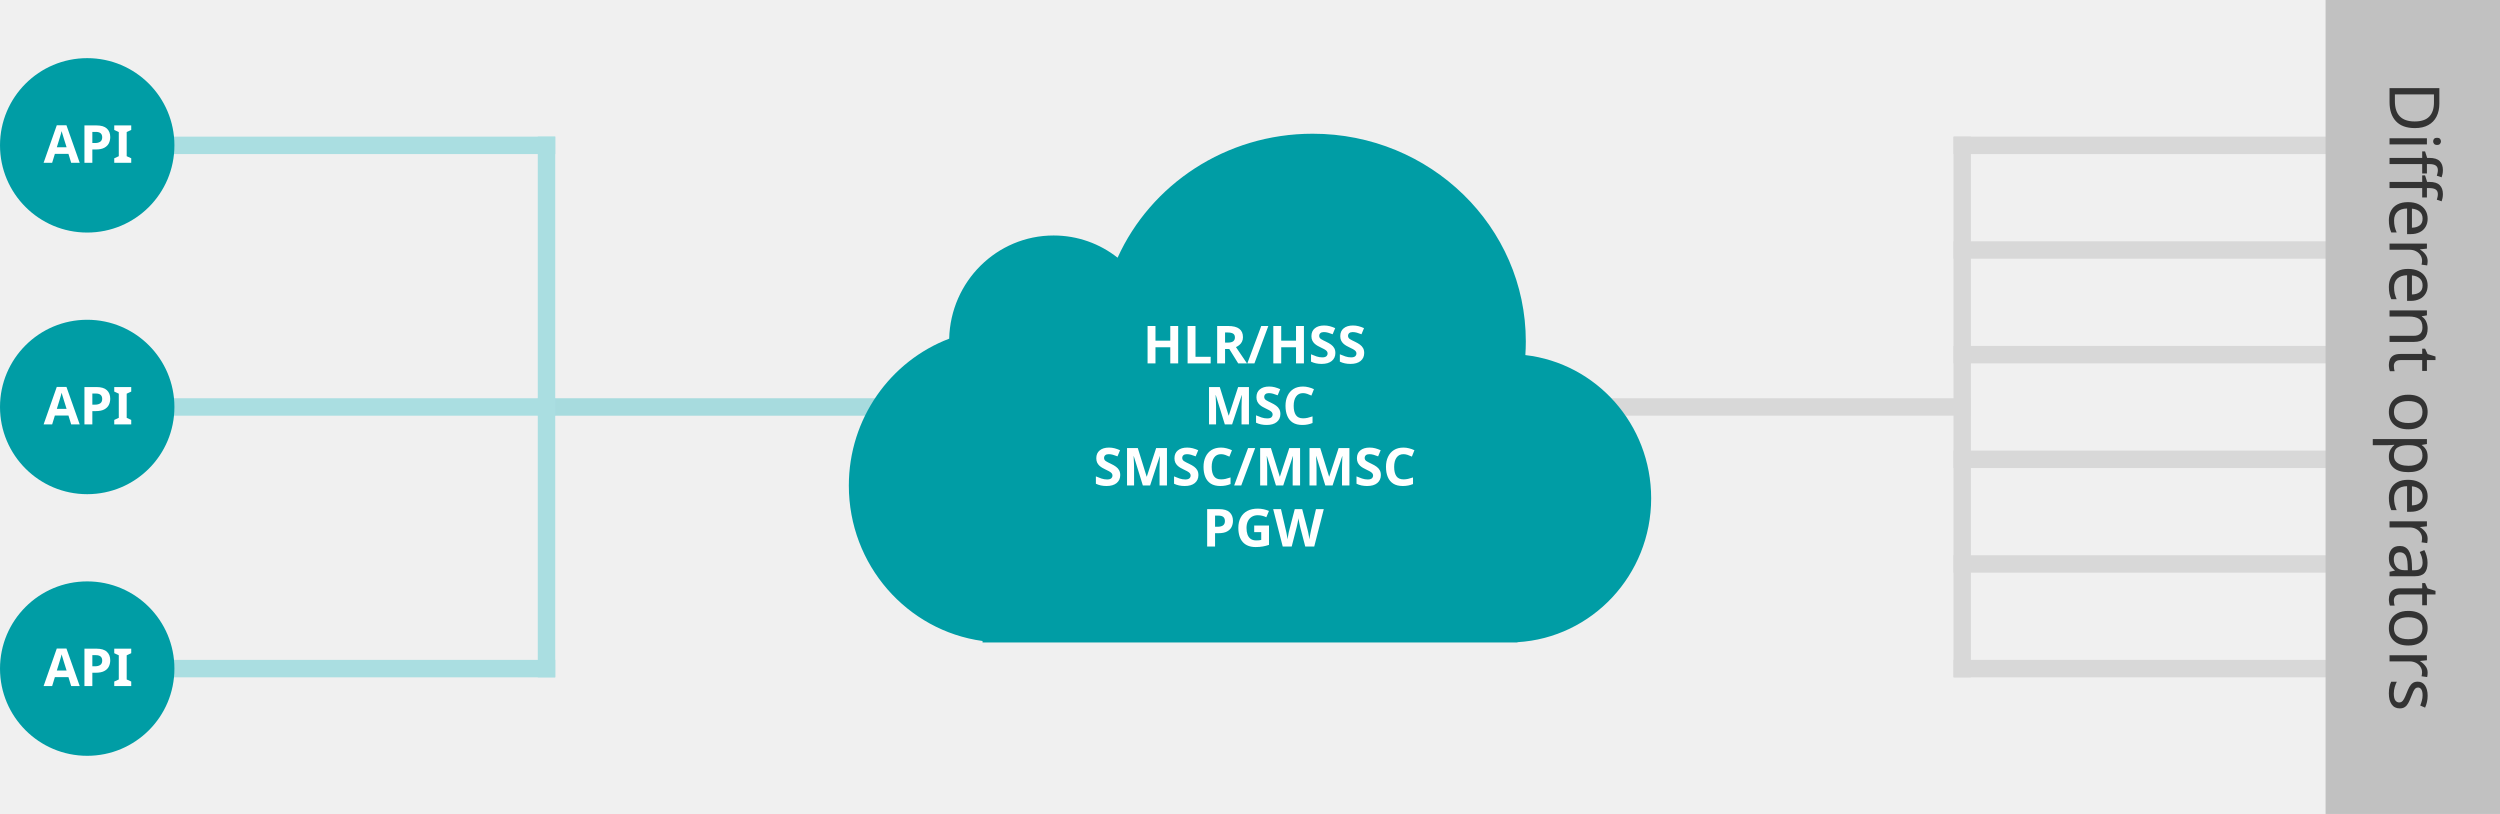
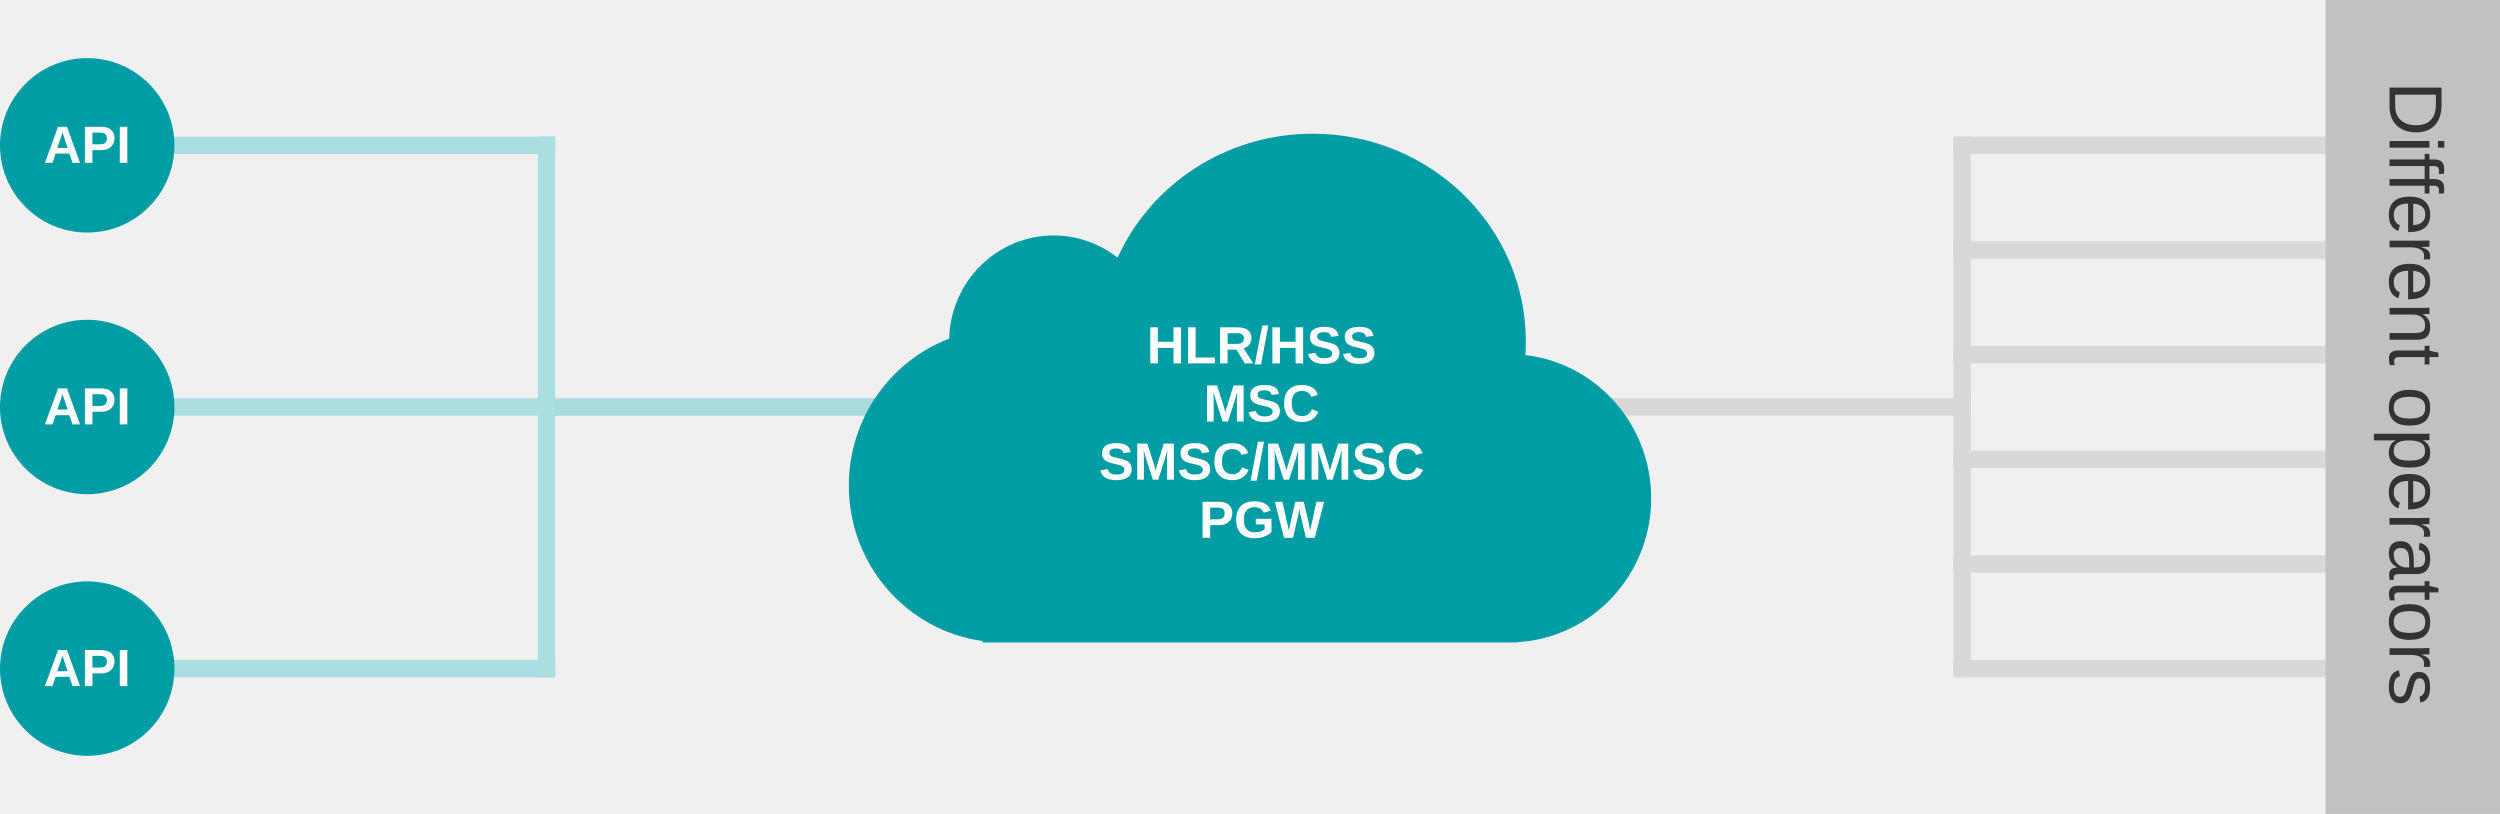
<svg xmlns="http://www.w3.org/2000/svg" width="860px" height="280px" viewBox="0 0 860 280" version="1.1">
  <defs />
  <g id="bigass-illustration-" stroke="none" stroke-width="1" fill="none" fill-rule="evenodd">
    <g id="concept-sketch">
      <rect id="Rectangle-3" fill-opacity="0.787" fill="#93D5D9" x="185" y="137" width="150" height="6" />
      <rect id="Rectangle-3" fill="#D8D8D8" x="528" y="137" width="150" height="6" />
      <rect id="Rectangle-3" fill="#D8D8D8" x="672" y="47" width="130" height="6" />
      <rect id="Rectangle-3-Copy-6" fill="#D8D8D8" x="672" y="155" width="130" height="6" />
      <rect id="Rectangle-3-Copy-7" fill="#D8D8D8" x="672" y="119" width="130" height="6" />
      <rect id="Rectangle-3-Copy-9" fill="#D8D8D8" x="672" y="83" width="130" height="6" />
      <rect id="Rectangle-3-Copy-3" fill="#D8D8D8" x="672" y="191" width="130" height="6" />
      <rect id="Rectangle-3-Copy-5" fill="#D8D8D8" x="672" y="227" width="130" height="6" />
      <path d="M384.453,88.646 C378.367,83.849 370.735,81.006 362.438,81.006 C342.91,81.006 327.01,96.81 326.518,116.507 C306.354,124.176 292,143.917 292,167.041 C292,194.363 312.02,216.947 337.995,220.504 L337.995,221 L522.005,221 L522.005,220.913 C547.662,219.396 568,197.818 568,171.414 C568,145.944 549.079,124.964 524.722,122.15 C524.824,120.604 524.881,119.03 524.881,117.455 C524.881,77.988 492.054,46 451.567,46 C421.602,46 395.829,63.525 384.453,88.646" id="Shape" fill="#009DA5" fill-rule="nonzero" />
-       <text id="HLR/HSS-MSC-SMSC/MMS" font-family="LucidaGrande-Bold, Lucida Grande" font-size="18" font-weight="bold" fill="#FFFFFF">
-         <tspan x="393.14" y="125">HLR/HSS</tspan>
-         <tspan x="414.277" y="146">MSC</tspan>
-         <tspan x="376.155" y="167">SMSC/MMSC</tspan>
-         <tspan x="413.636" y="188">PGW</tspan>
+       <text id="HLR/HSS-MSC-SMSC/MMS" font-family="Arial-BoldMT, Arial" font-size="18" font-weight="bold" fill="#FFFFFF">
+         <tspan x="394.498" y="125">HLR/HSS</tspan>
+         <tspan x="414" y="145">MSC</tspan>
+         <tspan x="378" y="165">SMSC/MMSC</tspan>
+         <tspan x="412.502" y="185">PGW</tspan>
      </text>
      <g id="api" transform="translate(0, 20)">
        <rect id="Rectangle" fill="#AADEE1" fill-rule="evenodd" x="51" y="27" width="140" height="6" />
        <circle id="Oval" fill="#009DA5" fill-rule="evenodd" cx="30" cy="30" r="30" />
-         <text id="API" font-family="LucidaGrande-Bold, Lucida Grande" font-size="18" font-weight="bold" fill="#FFFFFF">
+         <text id="API" font-family="Arial-BoldMT, Arial" font-size="18" font-weight="bold" fill="#FFFFFF">
          <tspan x="15" y="36">API</tspan>
        </text>
      </g>
      <g id="api" transform="translate(0, 200)">
        <rect id="Rectangle" fill="#AADEE1" fill-rule="evenodd" x="51" y="27" width="140" height="6" />
        <circle id="Oval" fill="#009DA5" fill-rule="evenodd" cx="30" cy="30" r="30" />
-         <text id="API" font-family="LucidaGrande-Bold, Lucida Grande" font-size="18" font-weight="bold" fill="#FFFFFF">
+         <text id="API" font-family="Arial-BoldMT, Arial" font-size="18" font-weight="bold" fill="#FFFFFF">
          <tspan x="15" y="36">API</tspan>
        </text>
      </g>
      <g id="api" transform="translate(0, 110)">
        <rect id="Rectangle" fill="#AADEE1" fill-rule="evenodd" x="51" y="27" width="140" height="6" />
        <circle id="Oval" fill="#009DA5" fill-rule="evenodd" cx="30" cy="30" r="30" />
-         <text id="API" font-family="LucidaGrande-Bold, Lucida Grande" font-size="18" font-weight="bold" fill="#FFFFFF">
+         <text id="API" font-family="Arial-BoldMT, Arial" font-size="18" font-weight="bold" fill="#FFFFFF">
          <tspan x="15" y="36">API</tspan>
        </text>
      </g>
      <rect id="Rectangle" fill="#AADEE1" x="185" y="47" width="6" height="186" />
      <rect id="Rectangle" fill="#D8D8D8" x="672" y="47" width="6" height="186" />
      <rect id="Rectangle-2" fill="#C1C1C1" x="800" y="0" width="60" height="280" />
-       <text id="Different-operators" transform="translate(832, 140) rotate(-270) translate(-832, -140) " font-family="LucidaGrande, Lucida Grande" font-size="24" font-weight="normal" line-spacing="26" fill="#333333">
-         <tspan x="720" y="150">Different operators</tspan>
+       <text id="Different-operators" transform="translate(833, 140) rotate(-270) translate(-833, -140) " font-family="ArialMT, Arial" font-size="26" font-weight="normal" line-spacing="26" fill="#333333">
+         <tspan x="721" y="151">Different operators</tspan>
      </text>
    </g>
  </g>
</svg>
